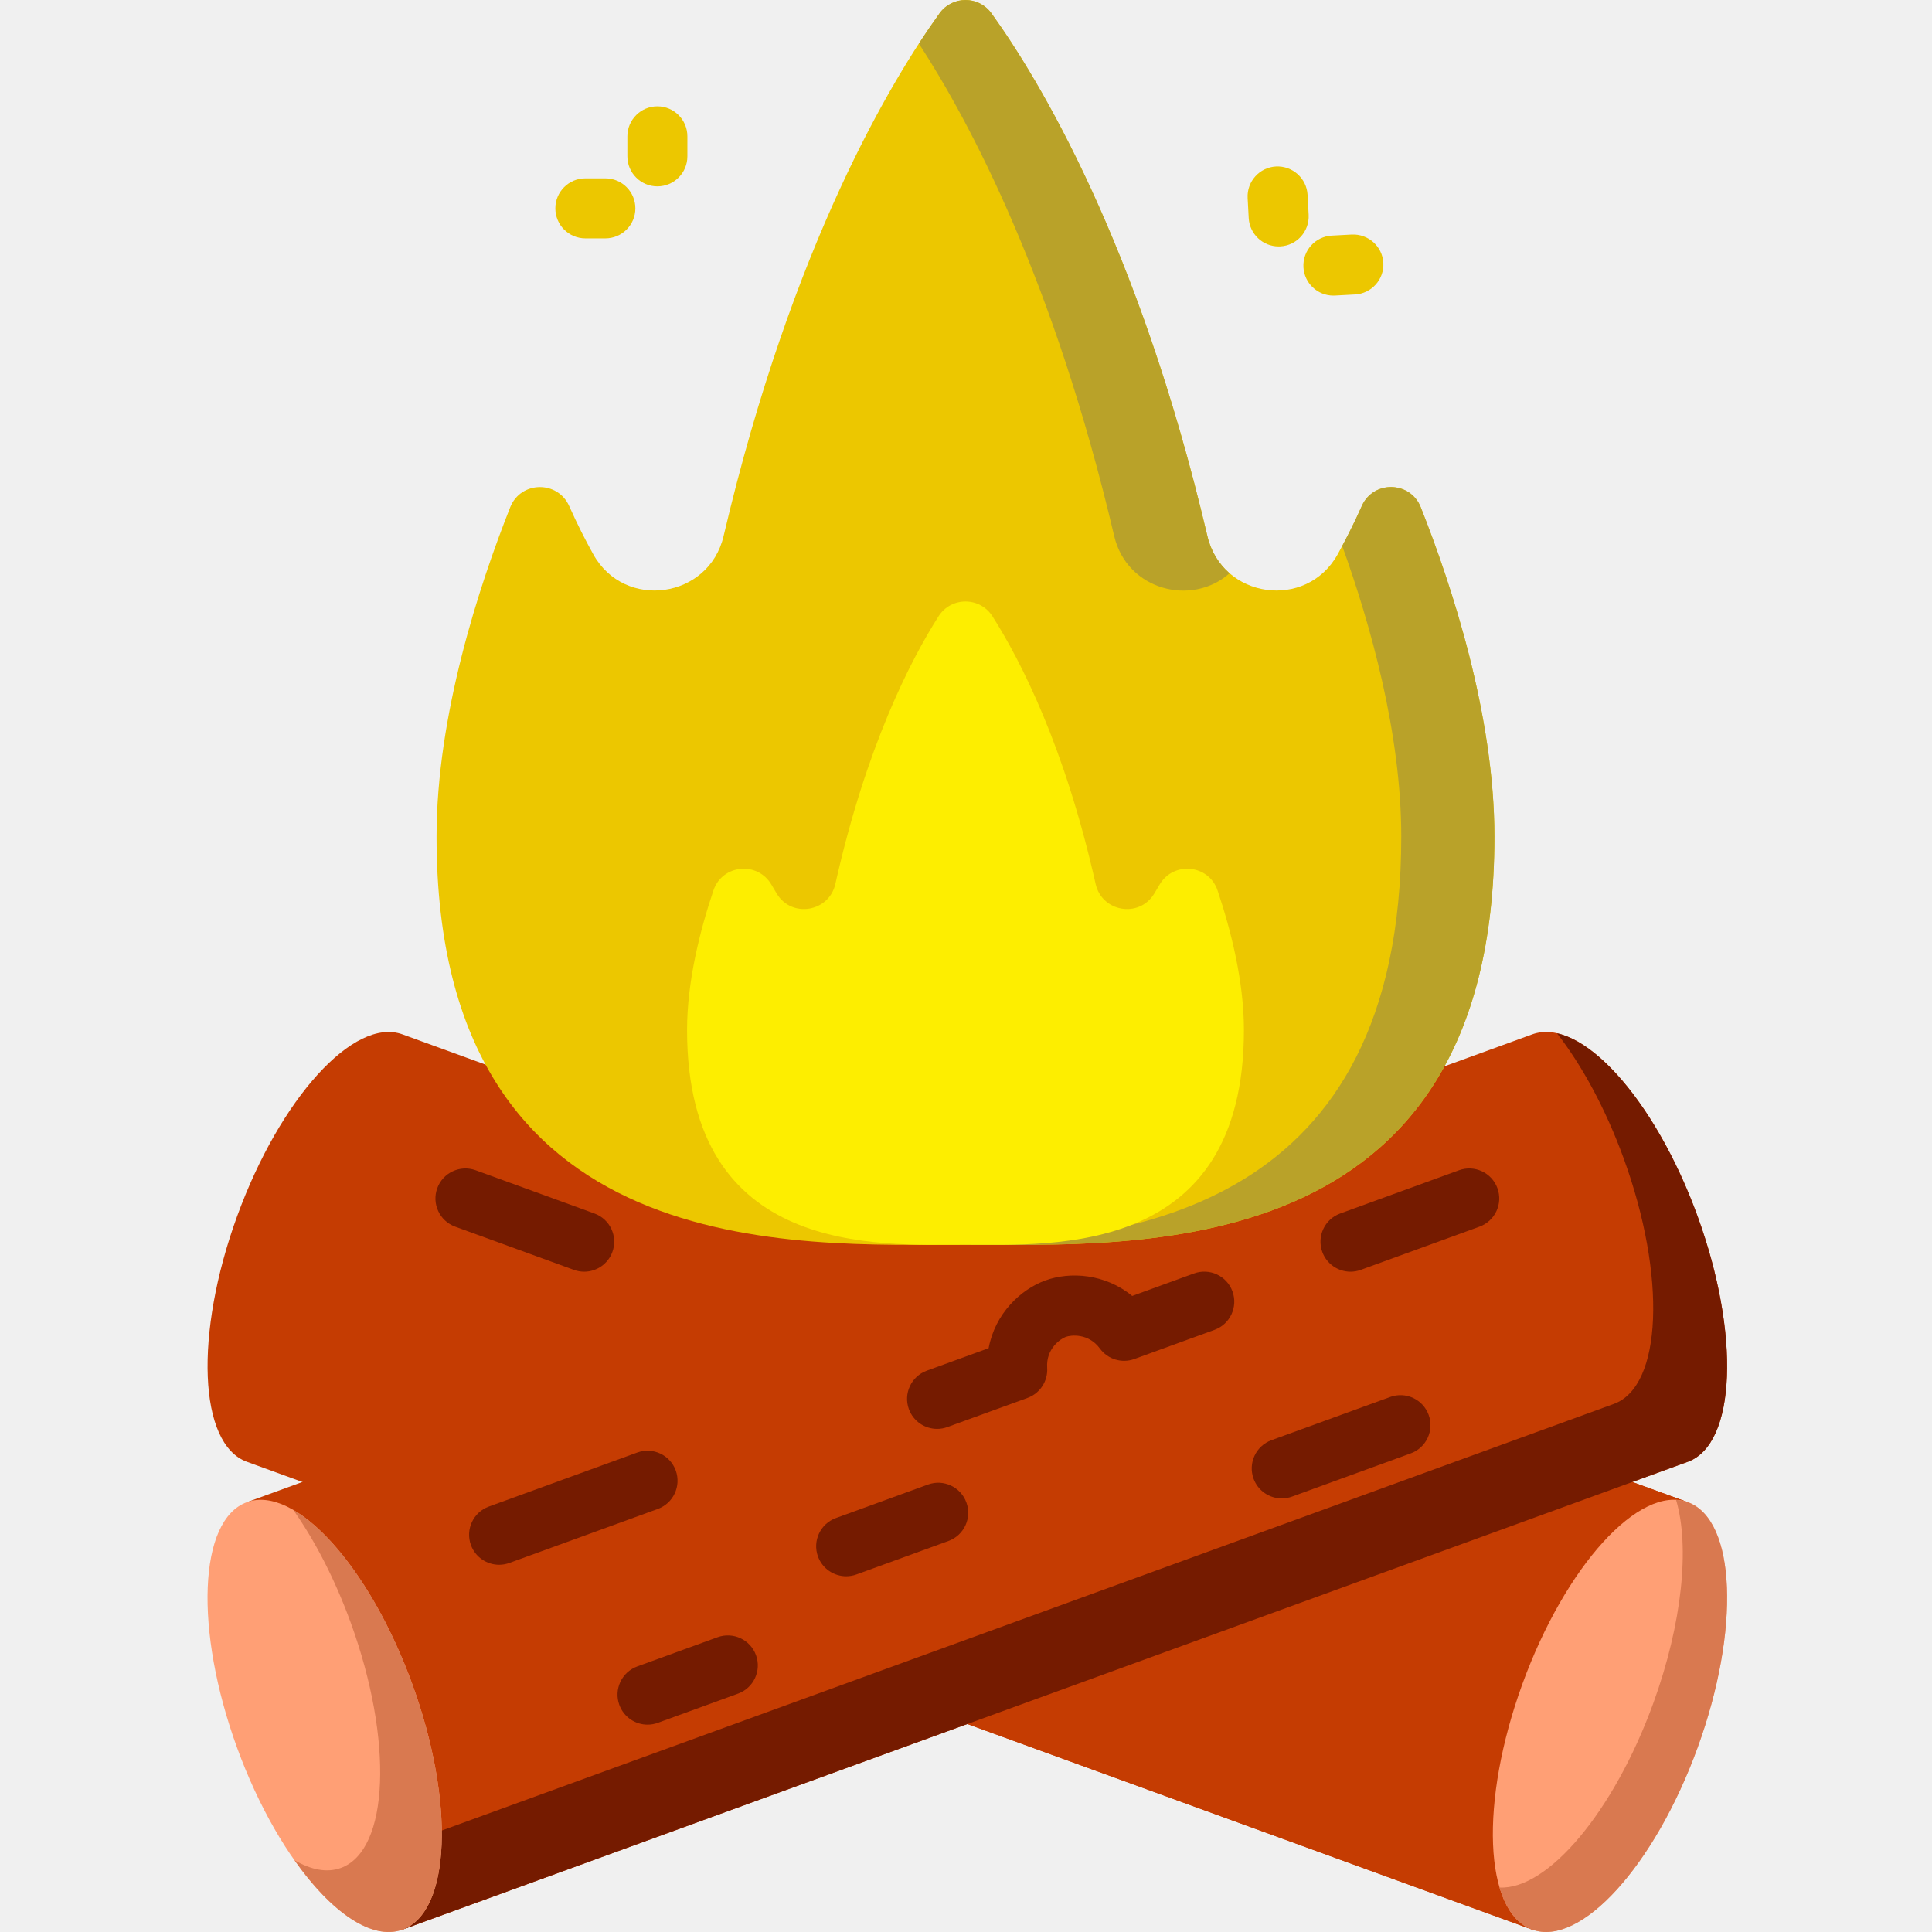
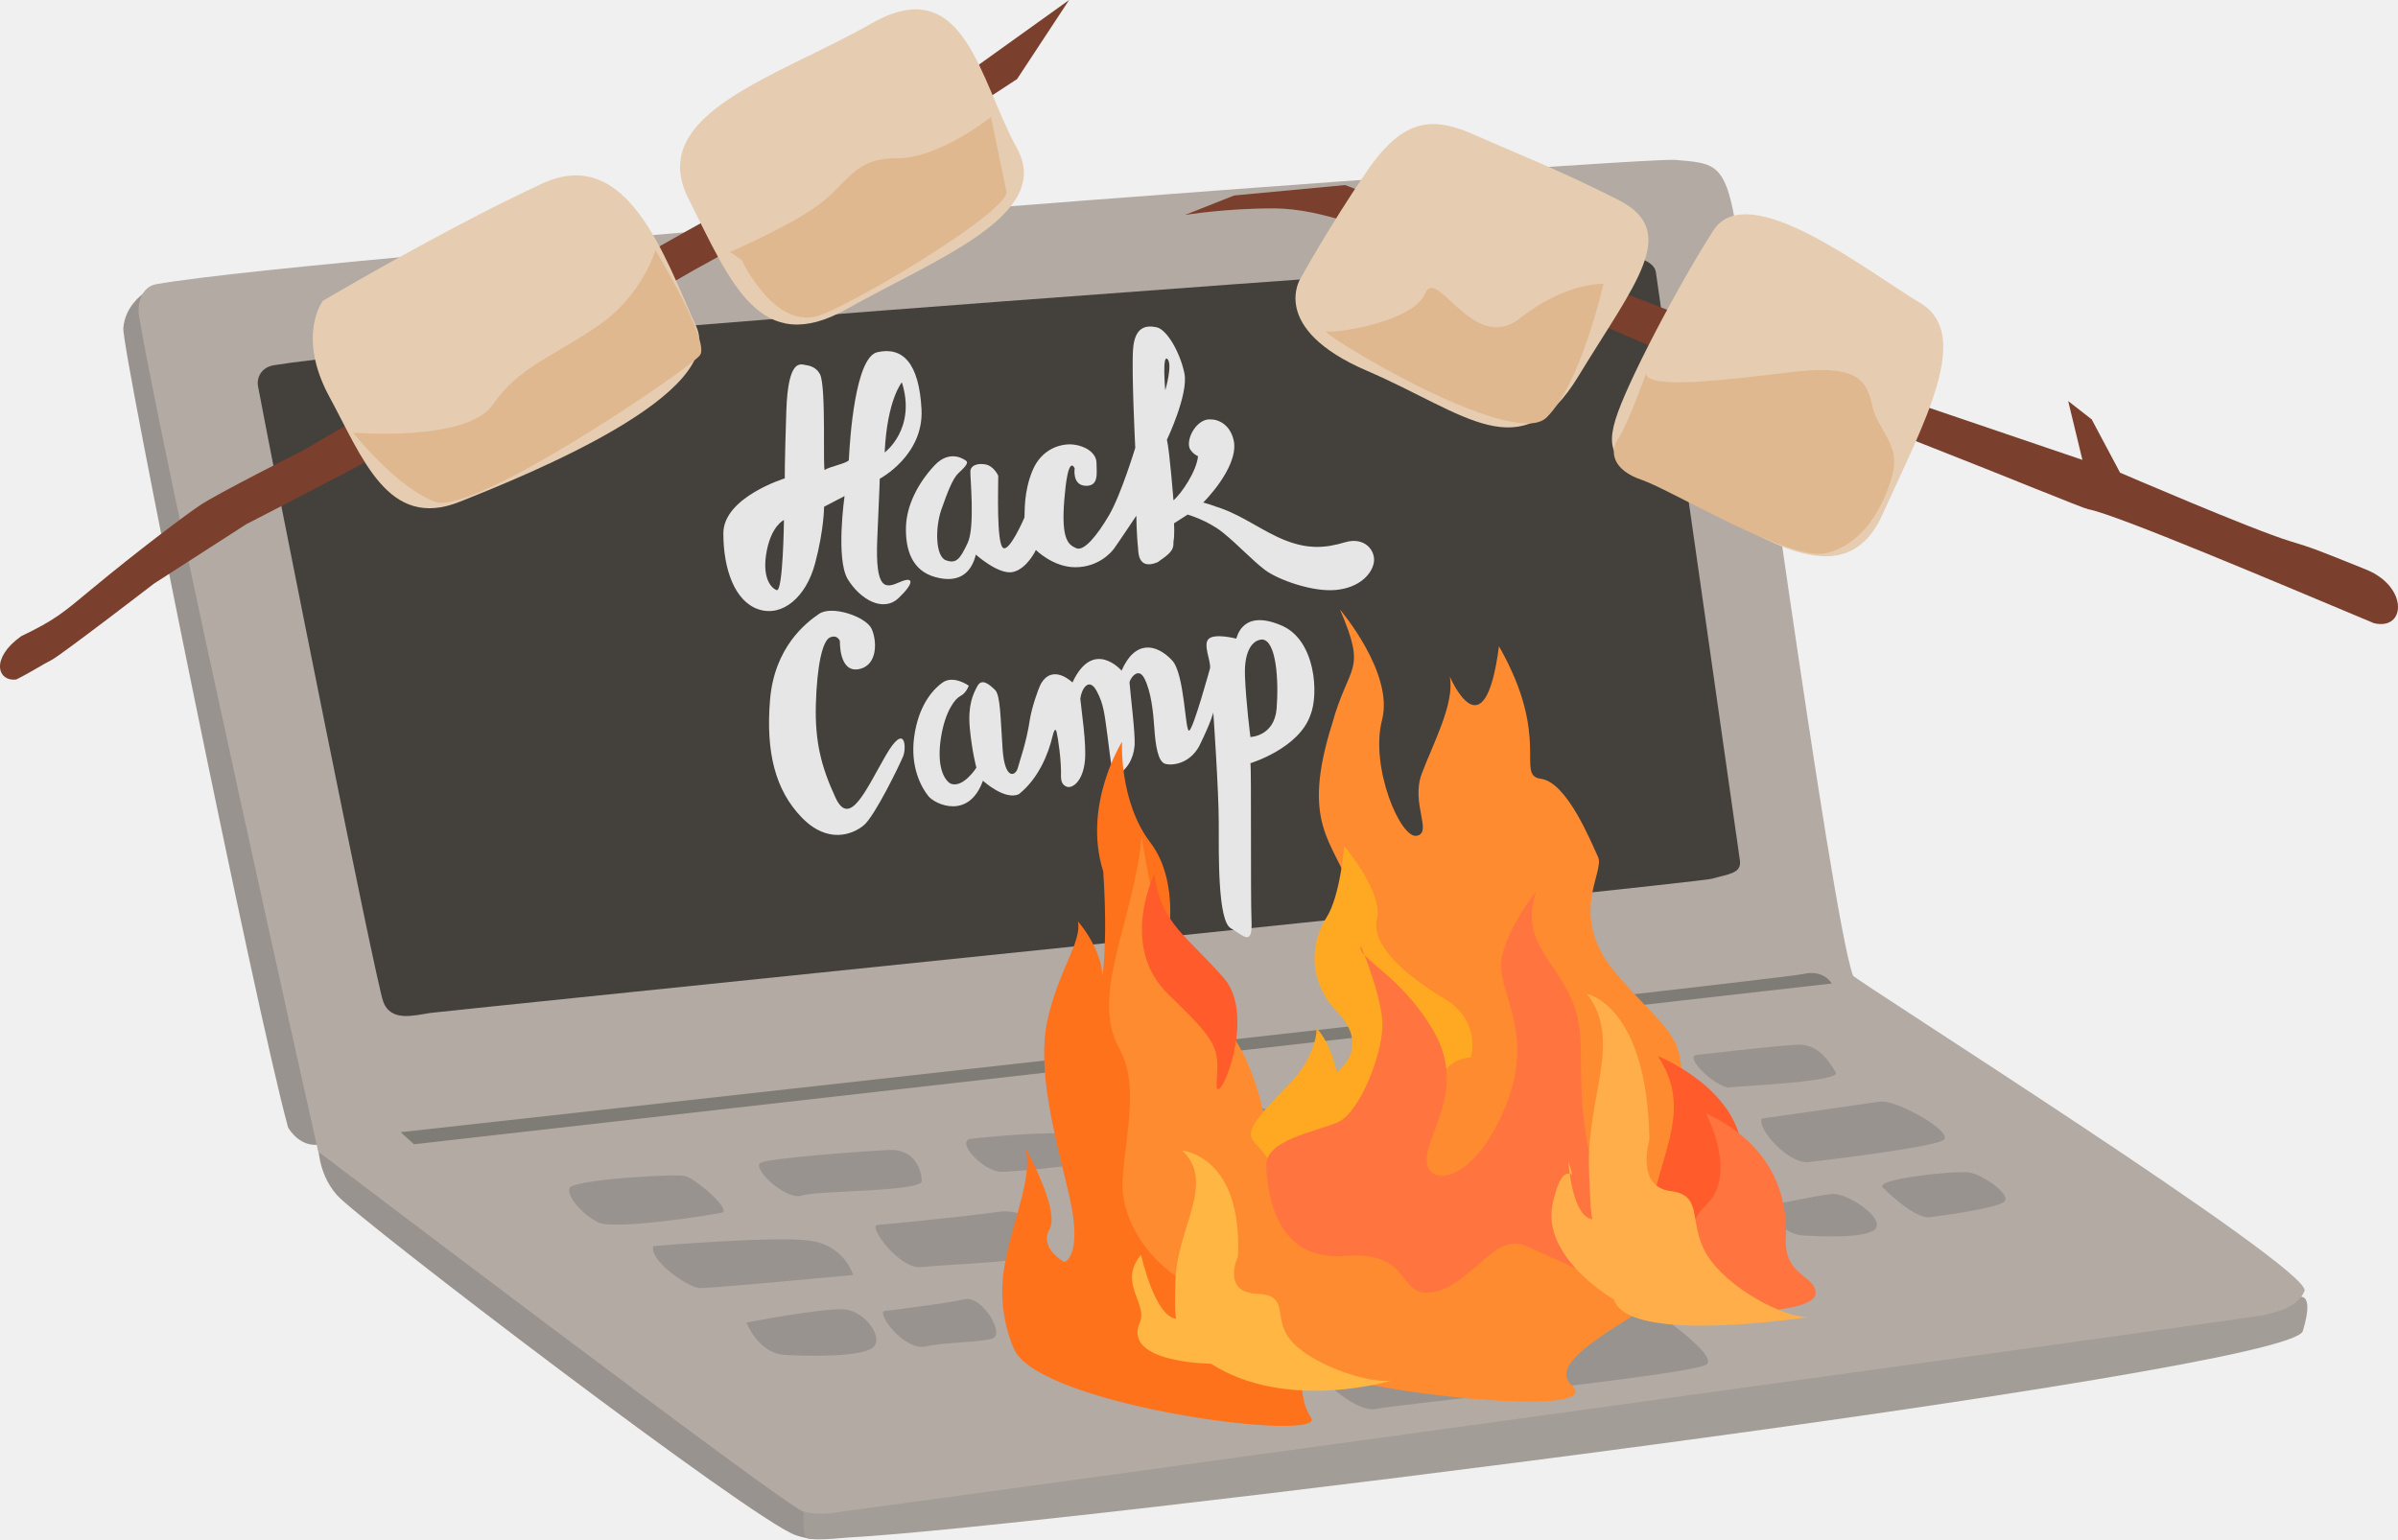
- <svg xmlns="http://www.w3.org/2000/svg" height="512pt" viewBox="-55 0 512 512.001" width="512pt" version="1.1" id="svg50">
-   <defs id="defs54" />
-   <path d="m10.434 387.391c-12.816-4.664-13.977-33.801-2.59-65.082 11.383-31.281 31.004-52.859 43.82-48.191l340.613 123.973-41.227 113.277zm0 0" fill="#b46e5a" id="path2" style="fill:#c53c02;fill-opacity:1" />
-   <path d="m201.355 456.883 149.695 54.484 41.227-113.277-14.695-5.348zm0 0" fill="#a65d4e" id="path4" style="fill:#c53c02;fill-opacity:1" />
-   <path d="m392.273 398.078c-12.816-4.664-32.438 16.91-43.82 48.191s-10.223 60.422 2.594 65.086c12.816 4.664 32.434-16.914 43.816-48.195 11.387-31.281 10.227-60.418-2.59-65.082zm0 0" fill="#f3d69e" id="path6" style="fill:#ff9f75;fill-opacity:1" />
-   <path d="m392.277 398.09c-.992-.359-2.027-.547-3.098-.602 3.633 12.254 1.707 32.594-6.059 53.938-10.504 28.855-28.012 49.438-40.723 48.793 1.688 5.707 4.578 9.668 8.652 11.148 12.816 4.664 32.434-16.914 43.82-48.191 11.383-31.281 10.223-60.422-2.594-65.086zm0 0" fill="#edc472" id="path8" style="fill:#d97950;fill-opacity:1" />
-   <path d="m392.277 387.391c12.816-4.664 13.977-33.801 2.59-65.082-11.383-31.281-31.004-52.859-43.82-48.191l-340.613 123.973 41.23 113.277zm0 0" fill="#b46e5a" id="path10" style="fill:#c53c02;fill-opacity:1" />
-   <path d="m394.871 322.309c-9.578-26.312-24.977-45.75-37.258-48.488 6.605 8.5 12.871 19.953 17.672 33.145 11.387 31.277 10.227 60.418-2.59 65.086l-328.254 119.473 7.223 19.844 340.613-123.977c12.816-4.664 13.977-33.801 2.594-65.082zm0 0" fill="#a65d4e" id="path12" style="fill:#751b00;fill-opacity:1" />
-   <path d="m54.246 446.289c-11.387-31.281-31.004-52.859-43.82-48.195-12.816 4.664-13.977 33.805-2.594 65.086 11.387 31.281 31.004 52.855 43.82 48.191 12.816-4.664 13.977-33.805 2.594-65.082zm0 0" fill="#f3d69e" id="path14" style="fill:#ff9f75;fill-opacity:1" />
-   <path d="m54.254 446.281c-8.141-22.359-20.484-39.758-31.547-46.156 5.688 8.066 11.012 18.281 15.211 29.82 11.387 31.281 10.227 60.422-2.59 65.086-3.652 1.332-7.863.52-12.273-2.035 9.727 13.801 20.52 21.312 28.609 18.371 12.816-4.668 13.977-33.805 2.59-65.086zm0 0" fill="#edc472" id="path16" style="fill:#d97950;fill-opacity:1" />
-   <path d="m305.875 134.137c-2.039 4.578-4.195 8.84-6.387 12.777-8.289 14.91-30.617 11.746-34.52-4.859-18.281-77.742-44.816-121.301-57.227-138.531-3.383-4.699-10.371-4.699-13.758 0-12.406 17.23-38.941 60.785-57.223 138.531-3.902 16.605-26.23 19.77-34.523 4.859-2.188-3.938-4.344-8.199-6.383-12.777-3.059-6.875-12.867-6.703-15.641.289-8.246 20.805-19.523 55.125-19.523 87.293 0 114.141 95.914 108.133 140.172 108.133 44.262 0 140.172 6.008 140.172-108.133 0-32.168-11.273-66.488-19.52-87.293-2.773-6.992-12.582-7.164-15.641-.289zm0 0" fill="#fc9842" id="path18" style="fill:#ecc700;fill-opacity:1" />
-   <path d="m240.277 142.062c3.387 14.402 20.648 18.723 30.559 9.859-2.77-2.402-4.895-5.715-5.867-9.859-18.273-77.734-44.805-121.293-57.215-138.527-3.391-4.703-10.379-4.703-13.766 0-1.605 2.227-3.441 4.891-5.469 8.012 13.66 21.031 35.836 62.789 51.758 130.516zm0 0" fill="#fb8723" id="path20" style="fill:#b9a229;fill-opacity:1" />
-   <path d="m305.891 134.086c-1.668 3.742-3.414 7.273-5.191 10.59 7.508 20.832 15.648 49.703 15.648 77.043 0 98.484-71.402 107.52-119.422 108.145 1.352-.008 2.668-.012 3.941-.012 44.258 0 140.172 6.008 140.172-108.133 0-32.172-11.277-66.496-19.527-87.301-2.766-6.973-12.57-7.184-15.621-.332zm0 0" fill="#fb8723" id="path22" style="fill:#b9a229;fill-opacity:1" />
-   <path d="m252.25 234.52c-.473.824-.945 1.621-1.418 2.387-3.992 6.465-13.82 4.758-15.48-2.652-8.176-36.461-19.883-59.191-27.332-70.918-3.328-5.242-10.977-5.242-14.305 0-7.453 11.727-19.16 34.457-27.336 70.918-1.66 7.41-11.488 9.117-15.48 2.652-.473-.766-.945-1.562-1.418-2.387-3.641-6.355-13.074-5.484-15.414 1.457-3.555 10.562-6.988 24.098-6.988 36.98 0 60.082 50.488 56.922 73.789 56.922 23.297 0 73.785 3.16 73.785-56.922 0-12.883-3.434-26.418-6.988-36.98-2.34-6.941-11.773-7.812-15.414-1.457zm0 0" fill="#ffea84" id="path24" style="fill:#fdee00;fill-opacity:1" />
-   <g fill="#a65d4e" id="g40" style="fill:#751b00;fill-opacity:1">
-     <path d="m99.816 337.012c-.906 0-1.824-.152-2.719-.48l-31.469-11.453c-4.125-1.504-6.254-6.066-4.75-10.191 1.5-4.129 6.062-6.254 10.191-4.754l31.465 11.453c4.129 1.5 6.258 6.062 4.754 10.191-1.176 3.23-4.227 5.234-7.473 5.234zm0 0" id="path26" style="fill:#751b00;fill-opacity:1" />
-     <path d="m77.273 414.68c-3.25 0-6.301-2.008-7.477-5.234-1.5-4.129.629-8.691 4.754-10.195l39.332-14.316c4.129-1.5 8.691.629 10.195 4.754 1.5 4.129-.629 8.691-4.754 10.195l-39.332 14.312c-.898.328-1.816.484-2.719.484zm0 0" id="path28" style="fill:#751b00;fill-opacity:1" />
-     <path d="m169.25 417.727c-3.25 0-6.301-2.004-7.477-5.234-1.5-4.129.629-8.691 4.754-10.195l24.387-8.875c4.129-1.504 8.691.625 10.191 4.754 1.504 4.129-.625 8.691-4.75 10.195l-24.387 8.875c-.898.324-1.816.48-2.719.48zm0 0" id="path30" style="fill:#751b00;fill-opacity:1" />
-     <path d="m302.898 337.012c-3.25 0-6.301-2.004-7.477-5.234-1.504-4.129.629-8.691 4.754-10.191l31.465-11.453c4.133-1.504 8.691.625 10.195 4.754 1.504 4.125-.629 8.691-4.754 10.191l-31.465 11.453c-.898.328-1.816.48-2.719.48zm0 0" id="path32" style="fill:#751b00;fill-opacity:1" />
-     <path d="m284.676 397.094c-3.25 0-6.297-2.004-7.473-5.234-1.504-4.129.625-8.691 4.75-10.195l31.469-11.449c4.133-1.504 8.691.625 10.191 4.754 1.504 4.125-.625 8.691-4.75 10.191l-31.469 11.453c-.895.328-1.816.48-2.719.48zm0 0" id="path34" style="fill:#751b00;fill-opacity:1" />
-     <path d="m116.605 457.051c-3.25 0-6.301-2.004-7.477-5.234-1.5-4.129.629-8.691 4.754-10.195l21.27-7.738c4.129-1.504 8.695.625 10.195 4.75 1.504 4.129-.625 8.691-4.754 10.195l-21.27 7.742c-.898.328-1.816.48-2.719.48zm0 0" id="path36" style="fill:#751b00;fill-opacity:1" />
-     <path d="m193.34 378.672c-3.25 0-6.301-2.004-7.477-5.234-1.504-4.129.625-8.691 4.754-10.195l16.379-5.957c1.703-9.148 8.434-15.547 15.008-17.941 6.574-2.398 15.848-1.82 23.039 4.094l16.379-5.961c4.133-1.504 8.691.625 10.195 4.754 1.5 4.125-.629 8.691-4.754 10.191l-21.242 7.73c-3.324 1.211-7.047.082-9.137-2.773-3.008-4.109-7.648-3.594-9.039-3.09-1.383.508-5.27 3.094-4.934 8.176.234 3.527-1.891 6.789-5.215 8l-21.242 7.727c-.895.328-1.816.48-2.715.48zm0 0" id="path38" style="fill:#751b00;fill-opacity:1" />
+ <svg xmlns="http://www.w3.org/2000/svg" width="570" height="366" viewBox="0 0 570 366" fill="none">
+   <g clip-path="url(#clip0)">
+     <path d="M75.646 270.57C75.646 270.57 74.891 278.321 80.128 284.203C85.362 290.085 179.293 361.795 189.202 365.048C199.111 368.309 199.91 361.925 199.91 361.925L75.646 270.57Z" fill="#99938F" />
+     <path d="M545.817 308.571C545.817 308.571 550.527 306.11 547.368 316.505C544.391 326.29 247.378 363.182 201.808 365.568C200.08 365.655 195.433 366.29 192.139 365.84C190.076 365.563 191.313 355.988 191.313 355.988L545.817 308.571Z" fill="#A39D98" />
+     <path d="M34.434 69.507C34.541 69.419 76.71 271.932 76.71 271.932C76.71 271.932 72.07 273.743 68.491 268.131C60.765 239.98 28.905 82.768 29.307 78.043C29.736 72.92 33.487 70.237 34.434 69.507Z" fill="#99938F" />
+     <path d="M33.073 75.239C38.899 110.002 75.623 273.796 75.623 273.796C75.623 273.796 186.475 357.959 190.723 359.296C194.971 360.628 199.256 359.438 201.329 359.251C203.402 359.064 534.038 313.574 537.936 312.719C542.608 311.695 546.364 310.338 547.778 306.952C549.89 301.902 440.821 232.984 440.449 231.964C435.05 216.941 414.183 60.794 411.868 49.719C409.546 38.647 406.626 38.747 398.198 38.023C389.77 37.298 75.995 60.576 37.033 67.593C34.069 68.135 32.461 71.593 33.073 75.239Z" fill="#B2AAA3" />
+     <path d="M61.339 91.868C65.387 113.54 89.253 233.126 91.084 238.134C92.914 243.141 98.59 241.369 102.309 240.847C106.027 240.33 403.158 210.037 406.921 208.938C410.684 207.839 413.976 207.734 413.581 204.663C413.184 201.592 393.998 67.488 393.603 64.732C393.206 61.976 388.454 60.601 384.89 60.989C381.577 61.353 103.832 80.492 65.102 86.841C62.151 87.326 60.942 89.752 61.339 91.868Z" fill="#44403C" />
+     <path d="M95.239 269.201C95.239 269.201 423.53 232.839 428.507 231.612C433.479 230.382 435.4 233.846 435.4 233.846L98.395 272.067L95.239 269.201Z" fill="#7F7B75" />
+     <path d="M135.347 282.522C135.979 280.478 160.319 279.033 162.817 279.616C165.314 280.198 174.054 287.756 171.557 288.339C169.06 288.918 145.953 292.524 142.215 290.665C138.476 288.808 134.715 284.566 135.347 282.522Z" fill="#99938F" />
+     <path d="M180.777 276.49C178.637 277.811 186.848 285.495 190.539 284.268C194.229 283.059 219.247 283.374 219.119 280.792C218.992 278.216 217.491 273.126 211.256 273.434C205.02 273.741 182.597 275.365 180.777 276.49Z" fill="#99938F" />
+     <path d="M230.422 270.815C227.363 272.139 234.375 278.756 238.088 278.643C241.802 278.536 265.291 276.602 264.599 274.138C263.91 271.684 261.994 269.878 253.309 269.513C244.623 269.148 230.422 270.815 230.422 270.815Z" fill="#99938F" />
+     <path d="M272.86 265.625C268.45 266.352 279.967 275.255 284.374 274.528C288.78 273.803 313.36 271.437 308.882 268.263C304.41 265.088 304.455 264.016 299.782 263.441C295.115 262.869 272.86 265.625 272.86 265.625Z" fill="#99938F" />
+     <path d="M317.021 261.287C317.021 261.287 322.705 270.048 325.869 269.423C329.028 268.798 353.044 267.546 351.148 265.043C349.248 262.539 346.091 258.159 340.4 258.783C334.714 259.408 317.021 261.287 317.021 261.287Z" fill="#99938F" />
+     <path d="M361.764 256.767C361.764 256.767 364.81 264.186 370.294 263.506C375.781 262.831 396.5 263.506 395.891 260.135C395.282 256.759 391.014 252.714 384.921 253.388C378.827 254.068 361.764 256.767 361.764 256.767Z" fill="#99938F" />
+     <path d="M403.061 250.852C400.743 251.472 406.719 257.616 410.63 258.591C414.101 258.181 437.85 257.217 436.354 254.948C434.855 252.684 432.548 248.111 427.044 248.403C421.553 248.691 403.061 250.852 403.061 250.852Z" fill="#99938F" />
+     <path d="M155.325 296.285C154.076 299.408 163.441 306.28 166.562 306.28C169.684 306.28 202.772 303.156 202.772 303.156C202.772 303.156 200.899 296.285 192.783 295.035C184.667 293.786 155.325 296.285 155.325 296.285Z" fill="#99938F" />
+     <path d="M208.391 291.287C206.518 291.912 214.01 301.907 219.005 301.282C223.999 300.658 247.93 300.028 248.971 297.534C250.013 295.04 245.85 286.914 237.109 288.164C228.369 289.413 208.391 291.287 208.391 291.287Z" fill="#99938F" />
+     <path d="M255.214 284.416C255.214 284.416 260.209 294.411 264.579 293.786C268.949 293.161 292.048 293.161 292.048 291.287C292.048 289.413 287.678 281.292 283.308 281.917C278.938 282.541 255.214 284.416 255.214 284.416Z" fill="#99938F" />
+     <path d="M300.165 281.457C300.165 281.457 306.408 290.665 309.529 290.665C312.651 290.665 333.877 288.693 333.877 288.693C333.877 288.693 330.756 277.514 324.513 278.174C318.269 278.828 300.165 281.457 300.165 281.457Z" fill="#99938F" />
+     <path d="M340.745 276.402C338.872 277.062 345.739 287.601 350.109 286.285C354.479 284.968 368.839 285.625 370.711 282.991C372.584 280.357 370.087 275.085 365.093 274.425C360.098 273.766 340.745 276.402 340.745 276.402Z" fill="#99938F" />
+     <path d="M378.827 271.185C375.081 271.779 385.695 282.514 390.065 281.917C394.435 281.322 410.667 278.941 413.164 277.744C415.662 276.547 410.043 268.798 406.921 268.798C403.8 268.798 378.827 271.185 378.827 271.185Z" fill="#99938F" />
+     <path d="M418.783 265.947C417.534 268.251 425.026 276.874 430.021 276.3C435.015 275.725 458.739 272.849 461.86 271.127C464.982 269.406 450.623 261.352 446.877 261.927C443.131 262.501 418.783 265.947 418.783 265.947Z" fill="#99938F" />
+     <path d="M447.501 282.322C447.501 282.322 454.993 289.925 458.739 289.418C462.485 288.916 473.722 287.391 476.22 285.87C478.717 284.353 471.225 279.281 468.104 278.773C464.982 278.269 445.628 280.295 447.501 282.322Z" fill="#99938F" />
+     <path d="M420.151 286.762C418.85 288.309 424.589 293.516 428.21 293.736C431.829 293.951 443.89 294.673 445.861 292.089C447.831 289.506 439.108 283.573 435.455 283.896C431.806 284.216 420.151 286.762 420.151 286.762Z" fill="#99938F" />
+     <path d="M387.151 290.697C387.151 290.697 390.322 298.159 394.76 298.159C399.197 298.159 412.508 297.587 413.776 295.862C415.047 294.138 414.413 290.123 409.975 288.973C405.538 287.829 387.151 290.697 387.151 290.697Z" fill="#99938F" />
+     <path d="M299.54 301.577C299.54 301.577 301.413 311.745 310.778 310.053C320.142 308.356 379.901 300.972 382.326 300.348C384.251 299.853 376.63 292.841 373.516 292.222C370.399 291.602 299.54 301.577 299.54 301.577Z" fill="#99938F" />
+     <path d="M270 305.6C266.896 307.044 273.639 313.579 276.81 312.642C279.982 311.715 293.911 312.252 294.798 309.308C295.684 306.365 292.063 303.324 286.754 302.941C281.448 302.567 270 305.6 270 305.6Z" fill="#99938F" />
+     <path d="M240.024 307.737C240.024 307.737 241.07 317.107 245.777 317.107C250.484 317.107 263.56 315.233 265.131 314.608C266.701 313.983 265.653 307.112 260.945 305.862C256.238 304.613 240.024 307.737 240.024 307.737Z" fill="#99938F" />
+     <path d="M177.423 314.463C177.423 314.463 180.237 321.762 186.433 322.144C192.629 322.529 204.373 322.652 207.357 320.485C210.347 318.321 205.714 311.782 200.75 311.335C195.79 310.897 177.423 314.463 177.423 314.463Z" fill="#99938F" />
+     <path d="M210.134 311.732C208.514 312.552 215.029 321.225 219.993 320.155C224.955 319.086 232.53 319.238 235.821 318.296C239.112 317.349 233.384 307.921 229.256 308.926C225.128 309.928 210.134 311.732 210.134 311.732Z" fill="#99938F" />
+     <path d="M307.656 318.149C306.258 320.943 320.767 336.265 327.01 335.016C333.253 333.766 402.551 326.895 405.673 324.396C408.794 321.897 388.816 308.154 385.695 308.154C382.573 308.154 309.529 314.401 307.656 318.149Z" fill="#99938F" />
+     <path d="M319.735 44.003L293.344 46.48L281.651 51.118C281.651 51.118 291.24 49.518 302.907 49.552C314.573 49.586 327.863 55.513 335.41 58.424C358.811 67.448 398.694 85.395 401.861 86.148C425.628 91.792 494.08 120.699 496.376 121.088C502.649 122.152 541.382 138.582 564.314 148.188C571.905 149.926 572.433 139.62 562.613 135.505C551.14 130.874 549.727 130.295 544.268 128.65C535.639 126.051 503.934 112.389 503.934 112.389L497.192 99.718L491.604 95.359L494.984 109.346L440.041 90.673L379.421 67.106L319.735 44.003Z" fill="#7A402D" />
+     <path d="M309.149 66.161C309.149 66.161 301.406 78.048 324.95 88.175C348.494 98.303 361.521 111.896 375.14 89.519C388.759 67.141 399.539 55.03 384.624 47.501C369.708 39.972 360.849 36.672 350.825 32.2C340.801 27.728 333.795 27.704 324.879 40.754C315.964 53.804 309.149 66.161 309.149 66.161Z" fill="#E6CDB1" />
+     <path d="M315.412 78.799C317.66 79.281 335.97 76.504 338.738 69.788C341.512 63.066 350.209 84.379 361.242 75.69C372.275 67.003 381.129 67.495 381.129 67.495C381.129 67.495 375.861 91.264 367.581 99.297C359.303 107.328 311.577 77.98 315.412 78.799Z" fill="#E0B890" />
+     <path d="M383.975 99.827C381.377 108.46 384.634 111.276 399.089 117.401C413.544 123.525 437.516 144.399 447.399 122.474C457.282 100.548 469.026 79.566 456.445 72.047C443.865 64.527 415.462 42.001 407.245 54.823C399.029 67.645 386.571 91.191 383.975 99.827Z" fill="#E6CDB1" />
+     <path d="M391.25 88.872C391.25 88.872 386.773 101.238 384.66 104.268C382.547 107.298 383.235 111.738 390.229 114.098C397.224 116.459 425.415 133.612 434.06 131.538C442.705 129.465 447.637 120.839 449.765 113.137C451.893 105.436 446.301 102.612 444.923 96.067C443.544 89.521 440.283 86.706 425.336 88.524C410.39 90.341 391.705 92.611 391.25 88.872Z" fill="#E0B890" />
+     <path d="M191.576 86.815C192.755 86.967 194.129 87.49 194.908 88.977C196.465 91.951 195.492 112.441 196.076 111.755C196.66 111.069 201.733 110.089 201.768 109.351C202.008 104.366 203.276 84.944 208.533 83.744C214.566 82.366 218.459 86.296 219.043 97.296C219.627 108.295 209.116 113.829 209.116 113.829C209.116 113.829 209.116 114.998 208.533 127.954C207.949 140.91 210.674 139.785 213.982 138.364C217.291 136.943 217.291 138.695 213.593 142.197C209.895 145.699 204.445 142.495 201.526 137.746C198.606 132.996 200.747 117.951 200.747 117.951L195.881 120.488C195.881 120.488 195.881 125.941 193.74 133.975C191.599 142.009 185.954 146.759 180.31 144.888C174.665 143.016 171.94 135.376 171.94 126.807C171.94 118.238 186.538 113.743 186.538 113.743C186.538 113.743 186.483 110.71 186.902 97.793C187.321 84.875 190.398 86.663 191.576 86.815ZM182.256 130.98C181.088 137.026 183.035 139.673 184.592 140.31C186.149 140.948 186.344 123.645 186.344 123.645C186.344 123.645 183.424 124.933 182.256 130.98ZM210.284 107.588C210.284 107.588 217.875 101.979 214.372 90.905C214.372 90.905 210.868 95.022 210.284 107.588Z" fill="#E6E6E6" />
+     <path d="M227.807 112.516C226.51 113.738 225.342 116.669 223.785 121.095C222.228 125.522 222.357 132.294 224.823 133.206C227.289 134.117 228.197 132.963 230.013 129.097C231.83 125.231 230.531 113.08 230.661 111.932C230.791 110.784 232.089 110.082 234.165 110.412C236.241 110.742 237.279 113.115 237.279 113.115C237.279 116.62 236.89 128.504 238.317 130.159C239.745 131.814 243.507 123.064 243.507 123.064C243.637 121.916 243.248 117.051 245.454 111.818C247.66 106.586 252.331 105.382 255.186 105.706C258.041 106.03 260.636 107.741 260.636 110.078C260.636 112.415 261.284 115.635 258.04 115.508C254.796 115.382 255.445 111.33 255.445 111.33C254.926 110.338 253.758 109.244 252.98 118.858C252.201 128.472 254.018 129.54 255.834 130.348C257.651 131.156 260.765 127.367 263.62 122.498C266.474 117.629 269.848 106.48 269.848 106.48C269.848 106.48 268.939 88.417 269.329 83.026C269.718 77.635 272.443 77.289 274.908 77.811C277.374 78.333 280.488 83.762 281.526 88.731C282.564 93.701 277.374 104.56 277.374 104.56C278.023 107.26 278.93 118.96 278.93 118.96C280.876 117.322 284.442 111.985 284.769 108.463C284.769 108.463 283.663 108.095 282.823 106.725C281.785 104.353 284.51 99.463 287.753 99.719C289.762 99.717 292.617 101.08 293.333 105.151C294.174 111.455 285.937 119.556 285.937 119.556C285.937 119.556 285.028 119.021 290.349 120.907C295.669 122.792 300.462 126.531 305.66 128.536C310.859 130.54 314.873 130.391 319.674 128.947C324.475 127.503 327.07 131.032 326.552 133.807C326.033 136.581 323.05 139.773 317.469 140.282C311.887 140.791 303.755 137.803 300.76 135.574C297.766 133.345 294.167 129.407 290.57 126.544C286.973 123.681 282.301 122.353 282.301 122.354C281.652 122.77 279.057 124.435 279.057 124.435C279.057 124.435 279.252 127.129 278.927 128.828C279.057 130.926 277.953 131.723 275.164 133.683C270.298 135.702 270.602 130.988 270.501 130.143C270.179 127.449 270.103 122.621 270.103 122.621C270.103 122.621 265.562 129.429 264.783 130.474C264.005 131.519 261.021 134.81 255.7 134.872C250.38 134.934 246.228 130.769 246.228 130.769C246.228 130.769 244.152 135.242 240.778 136.004C237.405 136.766 231.955 131.874 231.955 131.874C230.917 136.123 228.062 138.785 222.352 137.228C216.643 135.671 215.216 130.51 215.345 125.337C215.475 120.164 218.2 114.884 222.093 110.7C225.986 106.515 229.619 109.56 229.619 109.56C230.406 110.054 229.105 111.295 227.807 112.516ZM276.981 92.814C276.981 92.814 278.798 86.611 277.5 85.366C276.202 84.121 276.981 92.814 276.981 92.814Z" fill="#E6E6E6" />
+     <path d="M199.644 152.443C199.644 152.443 199.385 159.932 204.056 159.117C208.727 158.302 208.468 152.288 207.17 149.485C205.873 146.682 197.827 143.844 194.713 145.945C191.599 148.047 184.073 153.861 183.035 166.42C181.997 178.979 184.332 187.92 190.561 194.364C196.789 200.808 202.758 198.381 205.353 196.198C207.949 194.014 213.917 181.72 214.696 179.766C215.475 177.813 215.215 171.539 210.544 179.625C205.872 187.711 201.979 196.959 198.606 189.671C195.232 182.383 193.675 176.422 193.934 167.375C194.194 158.328 195.491 152.302 197.308 151.552C199.125 150.802 199.644 152.443 199.644 152.443Z" fill="#E6E6E6" />
+     <path d="M228.191 165.553C227.102 166.107 224.731 168.925 223.704 175.143C222.678 181.36 223.975 185.072 225.905 186.31C228.906 187.544 232.084 182.532 232.084 182.532C232.084 182.532 231.046 178.732 230.527 173.196C230.008 167.66 231.305 165.01 232.344 163.098C233.382 161.185 235.198 162.773 236.496 164.018C237.794 165.263 237.793 170.457 238.313 178.07C238.832 185.683 241.427 184.538 241.946 182.543C242.465 180.548 243.956 176.696 244.8 171.052C245.255 168.332 246.553 164.384 247.396 162.636C250.25 157.637 254.922 162.275 254.922 162.275C259.852 151.633 266.6 159.458 266.6 159.458C269.779 152.109 274.84 153.044 278.538 156.943C281.652 160.035 281.652 174.317 282.69 173.703C283.729 173.089 287.621 158.907 287.621 158.907C287.88 157.13 285.805 153.165 287.362 151.855C288.919 150.544 293.849 151.848 293.849 151.848C295.666 145.904 301.116 147.291 304.23 148.565C312.923 151.895 313.442 165.351 311.497 169.976C308.771 177.981 297.223 181.468 297.223 181.468C297.483 182.548 297.223 212.629 297.483 218.903C297.743 225.176 295.666 222.509 292.552 220.715C289.438 218.922 289.697 203.123 289.697 195.592C289.697 188.061 288.4 169.417 288.4 169.417C288.4 169.417 287.881 171.672 285.026 177.45C282.755 181.569 278.733 182.097 276.981 181.624C275.229 181.15 274.645 177.097 274.386 173.161C274.126 169.224 273.607 164.467 272.05 161.363C270.493 158.259 268.444 161.666 268.488 162.291C268.662 164.792 269.878 174.458 269.699 177.155C269.6 178.646 269.113 180.38 268.264 181.707C267.721 182.58 266.748 183.597 265.8 184.183C264.985 184.576 264.547 183.709 264.218 182.071C263.89 180.432 263.671 178.022 263.296 175.33C262.545 169.946 262.416 167.458 260.631 164.221C258.847 160.984 257.087 163.73 256.785 166.117C257.053 168.992 258.281 176.785 257.882 180.9C257.387 185.876 254.867 187.513 253.597 187.071C252.326 186.628 252.229 185.444 252.194 184.776C252.326 180.688 251.441 175.268 251.154 174.064C250.867 172.861 250.447 173.933 250.19 175.034C249.212 179.219 246.876 185.08 242.206 188.816C238.897 190.432 233.641 185.637 233.641 185.637C230.268 194.968 222.287 191.296 220.666 189.285C219.044 187.274 216.318 182.427 217.292 175.245C218.265 168.064 221.444 164.156 224.039 162.296C226.634 160.437 230.268 163.027 230.268 163.027C230.268 163.027 229.748 164.762 228.191 165.553ZM297.223 175.236C297.223 175.236 302.933 175.106 303.452 168.437C303.971 161.768 303.386 152.391 300.078 152.059C298.066 152.064 295.667 154.214 295.926 160.747C296.185 167.281 297.223 175.236 297.223 175.236Z" fill="#E6E6E6" />
+     <path d="M241.151 321.025C241.151 321.025 236.733 312.242 238.75 301.104C240.769 289.964 245.65 279.418 243.742 272.986C243.742 272.986 252.061 287.823 249.463 292.277C246.866 296.731 253.01 300.096 253.01 300.096C253.01 300.096 257.556 298.665 254.094 284.037C250.634 269.413 246.404 254.365 248.982 242.556C251.561 230.746 257.167 224.02 256.235 219.103C256.235 219.103 264.948 228.772 261.084 237.43C261.084 237.43 263.724 229.568 262.237 207.21C257.231 191.418 266.71 176.36 266.71 176.36C266.71 176.36 265.95 190.554 273.457 200.362C280.964 210.17 278.189 227.514 274.161 233.816C266.107 246.419 269.346 259.216 276.183 266.263C283.019 273.31 315.445 288.245 312.574 305.771C309.704 323.298 307.729 331.03 311.63 337.083C315.532 343.134 247.829 334.476 241.151 321.025Z" fill="#FF721C" />
+     <path d="M271.388 198.908C271.388 198.908 276.308 234.673 286.358 240.04C296.409 245.405 300.889 263.739 301.614 272.86C302.339 281.98 309.725 299.761 318.324 297.467C326.923 295.173 319.052 285.421 314.085 285.704C314.085 285.704 322.078 280.217 326.68 283.314C331.281 286.408 344.604 287.851 336.13 264.324C327.655 240.8 341.096 242.875 335.648 235.313C330.2 227.749 325.355 223.377 321.117 211.615C316.882 199.853 309.13 196.032 316.641 172.119C320.661 157.578 325.007 160.028 318.515 144.94C318.515 144.94 331.415 160.054 328.51 171.188C325.602 182.322 332.862 199.463 336.741 198.727C340.615 197.992 335.289 191.066 337.953 183.947C340.618 176.826 345.826 167.24 344.616 160.855C344.616 160.855 352.827 180.227 356.303 153.663C368.837 175.653 360.114 184.368 366.29 185.181C372.466 185.992 378.16 200.125 379.855 203.771C381.55 207.417 372.463 217.743 384.088 231.409C395.712 245.078 400.803 245.433 399.588 260.214C398.375 274.995 388.681 282.126 400.433 285.848C412.179 289.571 412.783 287.469 407.696 297.697C402.609 307.922 365.064 321.662 373.541 329.313C382.016 336.964 331.881 331.93 317.954 327.298C304.027 322.665 305.241 313.177 290.344 308.727C275.448 304.278 266.005 291.521 266.853 280.113C267.702 268.709 270.78 257.745 266.008 249.188C258.997 236.61 269.481 219.076 271.388 198.908Z" fill="#FF8B30" />
+     <path d="M394.097 251.116C394.097 251.116 419.695 261.299 413.105 281.765C406.514 302.231 407.193 303.589 414.705 311.173C422.213 318.76 388.896 304.318 392.167 288.415C395.433 272.507 402.077 263.389 394.097 251.116Z" fill="#FF5B2B" />
+     <path d="M309.265 275.076C313.632 268.964 315.795 266.153 322.799 273.389C329.802 280.624 322.799 273.389 330.103 266.464C337.412 259.538 340.045 268.327 340.869 269.841C340.869 269.841 338.059 252.242 349.607 251.422C349.607 251.422 352.286 242.769 343.206 237.373C334.125 231.975 325.795 224.73 327.306 218.458C328.821 212.185 319.521 201.163 319.521 201.163C319.521 201.163 318.605 213.017 315.275 218.208C311.945 223.4 310.173 232.591 318.043 240.855C325.91 249.117 317.74 255.016 317.74 255.016C317.74 255.016 316.443 248.097 312.941 244.479C312.941 244.479 313.33 250.859 305.979 258.27C293.46 270.887 297.252 269.771 300.704 274.597C303.254 278.163 304.9 281.186 309.265 275.076Z" fill="#FFA923" />
+     <path d="M365.135 212.022C365.135 212.022 358.92 219.488 357.026 227.393C355.13 235.3 365.384 244.673 357.854 263.079C350.322 281.486 339.452 282.293 339.12 276.068C338.787 269.843 348.634 259.17 340.963 245.534C333.291 231.898 322.321 227.69 323.497 224.953C323.497 224.953 328.135 236.019 328.586 242.852C329.032 249.685 323.38 264.59 317.88 266.893C312.381 269.195 300.666 271.084 301 277.31C301.333 283.534 302.943 299.913 319.657 298.626C336.37 297.342 331.778 308.904 340.783 307.195C349.784 305.487 355.08 293.162 362.432 296.167C369.784 299.172 382.971 306.105 396.396 309.845C409.821 313.583 431.562 311.973 431.574 307.569C431.586 303.165 424.068 303.53 424.485 294.45C425.207 278.751 415.986 269.563 405.527 264.723C405.527 264.723 413.228 279.299 405.54 286.516C399.907 291.803 402.394 296.758 409.146 305.539C409.146 305.539 399.093 306.185 394.21 298.312C389.328 290.435 384.571 278.76 385.761 271.618C385.761 271.618 379.286 286.681 376.884 269.531C374.481 252.379 377.537 246.141 373.241 236.894C368.942 227.648 361.36 223.429 365.135 212.022Z" fill="#FF743F" />
+     <path d="M383.617 308.962C383.617 308.962 366.084 298.97 369.125 285.891C372.166 272.81 375.224 284.074 372.768 275.986C372.768 275.986 373.638 290.296 379.09 289.921C379.09 289.921 378.154 294.702 377.689 277.684C377.223 260.668 385.715 247.212 377.212 236.325C377.212 236.325 391.496 238.877 392.066 271.007C392.066 271.007 388.665 282.183 397.135 283.205C405.612 284.226 400.599 291.757 406.724 299.806C412.854 307.854 425.962 313.919 430.404 313.076C430.404 313.074 386.992 319.972 383.617 308.962Z" fill="#FFAE49" />
+     <path d="M274.43 207.765C274.43 207.765 265.86 224.956 277.707 236.408C289.556 247.86 289.784 249.061 289.189 257.267C288.595 265.474 299.251 242.282 290.972 232.646C282.694 223.009 275.556 219.382 274.43 207.765Z" fill="#FF5B2B" />
+     <path d="M287.83 324.25C287.83 324.25 266.667 324.116 270.949 314.397C272.904 309.963 265.636 305.009 271.233 298.335C271.233 298.335 274.65 314.126 280.175 313.562C280.175 313.562 278.984 317.185 279.39 304.483C279.797 291.783 289.069 281.283 281.042 273.581C281.042 273.581 295.339 274.75 294.259 298.749C294.259 298.749 290.246 307.28 298.751 307.609C307.26 307.937 301.807 313.824 307.579 319.527C313.356 325.23 326.283 329.089 330.815 328.229C330.813 328.228 305.984 335.854 287.83 324.25Z" fill="#FFB642" />
+     <path d="M254.129 0L232.379 15.589L223.263 19.798C223.263 19.798 191.663 39.692 187.469 41.746C183.275 43.801 156.212 58.609 148.653 63.349C141.094 68.088 108.467 85.886 108.467 85.886L71.847 107.202C71.847 107.202 51.604 117.373 47.508 120.159C43.412 122.945 32.592 131.107 21.867 139.999C14.994 145.697 13.169 147.371 5.017 151.281C-2.334 156.535 -0.613 162.079 3.845 161.57C7.164 159.945 10.355 157.858 12.22 156.945C14.318 155.919 36.601 138.767 36.601 138.767L58.541 124.637C58.541 124.637 103.848 101.414 106.48 98.825C109.112 96.235 165.142 64.117 165.142 64.117L211.617 38.501L241.752 18.804L254.129 0Z" fill="#7A402D" />
+     <path d="M76.746 71.514C76.746 71.514 70.409 79.817 78.325 94.407C86.241 108.997 92.254 126.078 109.226 119.328C126.198 112.577 172.823 93.647 165.445 77.496C158.066 61.345 149.214 34.209 128.877 43.647C108.54 53.085 85.036 66.674 76.746 71.514Z" fill="#E6CDB1" />
+     <path d="M155.778 59.414C155.778 59.414 168.857 81.181 166.393 84.453C163.929 87.724 112.7 122.535 103.562 119.35C94.422 116.165 83.929 102.872 83.929 102.872C83.929 102.872 111.09 105.107 117.155 96.207C123.22 87.307 131.583 84.713 142.219 77.405C152.855 70.099 155.778 59.414 155.778 59.414Z" fill="#E0B890" />
+     <path d="M163.615 47.182C173.778 67.433 180.623 85.148 201.396 73.415C222.17 61.682 250.555 51.164 241.711 35.207C232.868 19.251 229.334 -7.108 207.195 5.555C185.055 18.218 153.452 26.932 163.615 47.182Z" fill="#E6CDB1" />
+     <path d="M176.347 61.892C176.347 61.892 184.393 79.284 195.488 74.765C206.578 70.249 240.105 49.798 239.227 45.543C238.345 41.285 235.555 27.792 235.555 27.792C235.555 27.792 223.224 37.756 213.021 37.648C202.821 37.541 201.53 43.729 194.279 48.931C187.028 54.133 173.52 59.89 173.52 59.89L176.347 61.892Z" fill="#E0B890" />
  </g>
-   <path d="m298.359 78.336c-4.199 0-7.707-3.285-7.938-7.527-.234-4.387 3.133-8.133 7.516-8.367l5.297-.285c4.363-.199 8.129 3.133 8.367 7.52.234 4.383-3.133 8.129-7.516 8.363l-5.297.285c-.145.008-.285.012-.43.012zm0 0" fill="#ffea84" id="path42" style="fill:#ecc700;fill-opacity:1" />
-   <path d="m283.855 65.309c-4.195 0-7.707-3.285-7.934-7.527l-.285-5.297c-.234-4.383 3.129-8.129 7.516-8.367 4.363-.211 8.133 3.133 8.367 7.52l.285 5.293c.234 4.387-3.129 8.133-7.516 8.367-.145.008-.289.012-.434.012zm0 0" fill="#ffea84" id="path44" style="fill:#ecc700;fill-opacity:1" />
-   <path d="m119.211 49.387c-4.391 0-7.953-3.562-7.953-7.953v-5.305c0-4.391 3.562-7.953 7.953-7.953 4.395 0 7.953 3.562 7.953 7.953v5.305c0 4.391-3.559 7.953-7.953 7.953zm0 0" fill="#ffea84" id="path46" style="fill:#ecc700;fill-opacity:1" />
-   <path d="m105.426 63.172h-5.301c-4.395 0-7.953-3.562-7.953-7.953 0-4.395 3.559-7.953 7.953-7.953h5.301c4.395 0 7.953 3.559 7.953 7.953 0 4.391-3.559 7.953-7.953 7.953zm0 0" fill="#ffea84" id="path48" style="fill:#ecc700;fill-opacity:1" />
+   <defs>
+     <clipPath id="clip0">
+       <rect width="570" height="366" fill="white" />
+     </clipPath>
+   </defs>
</svg>
